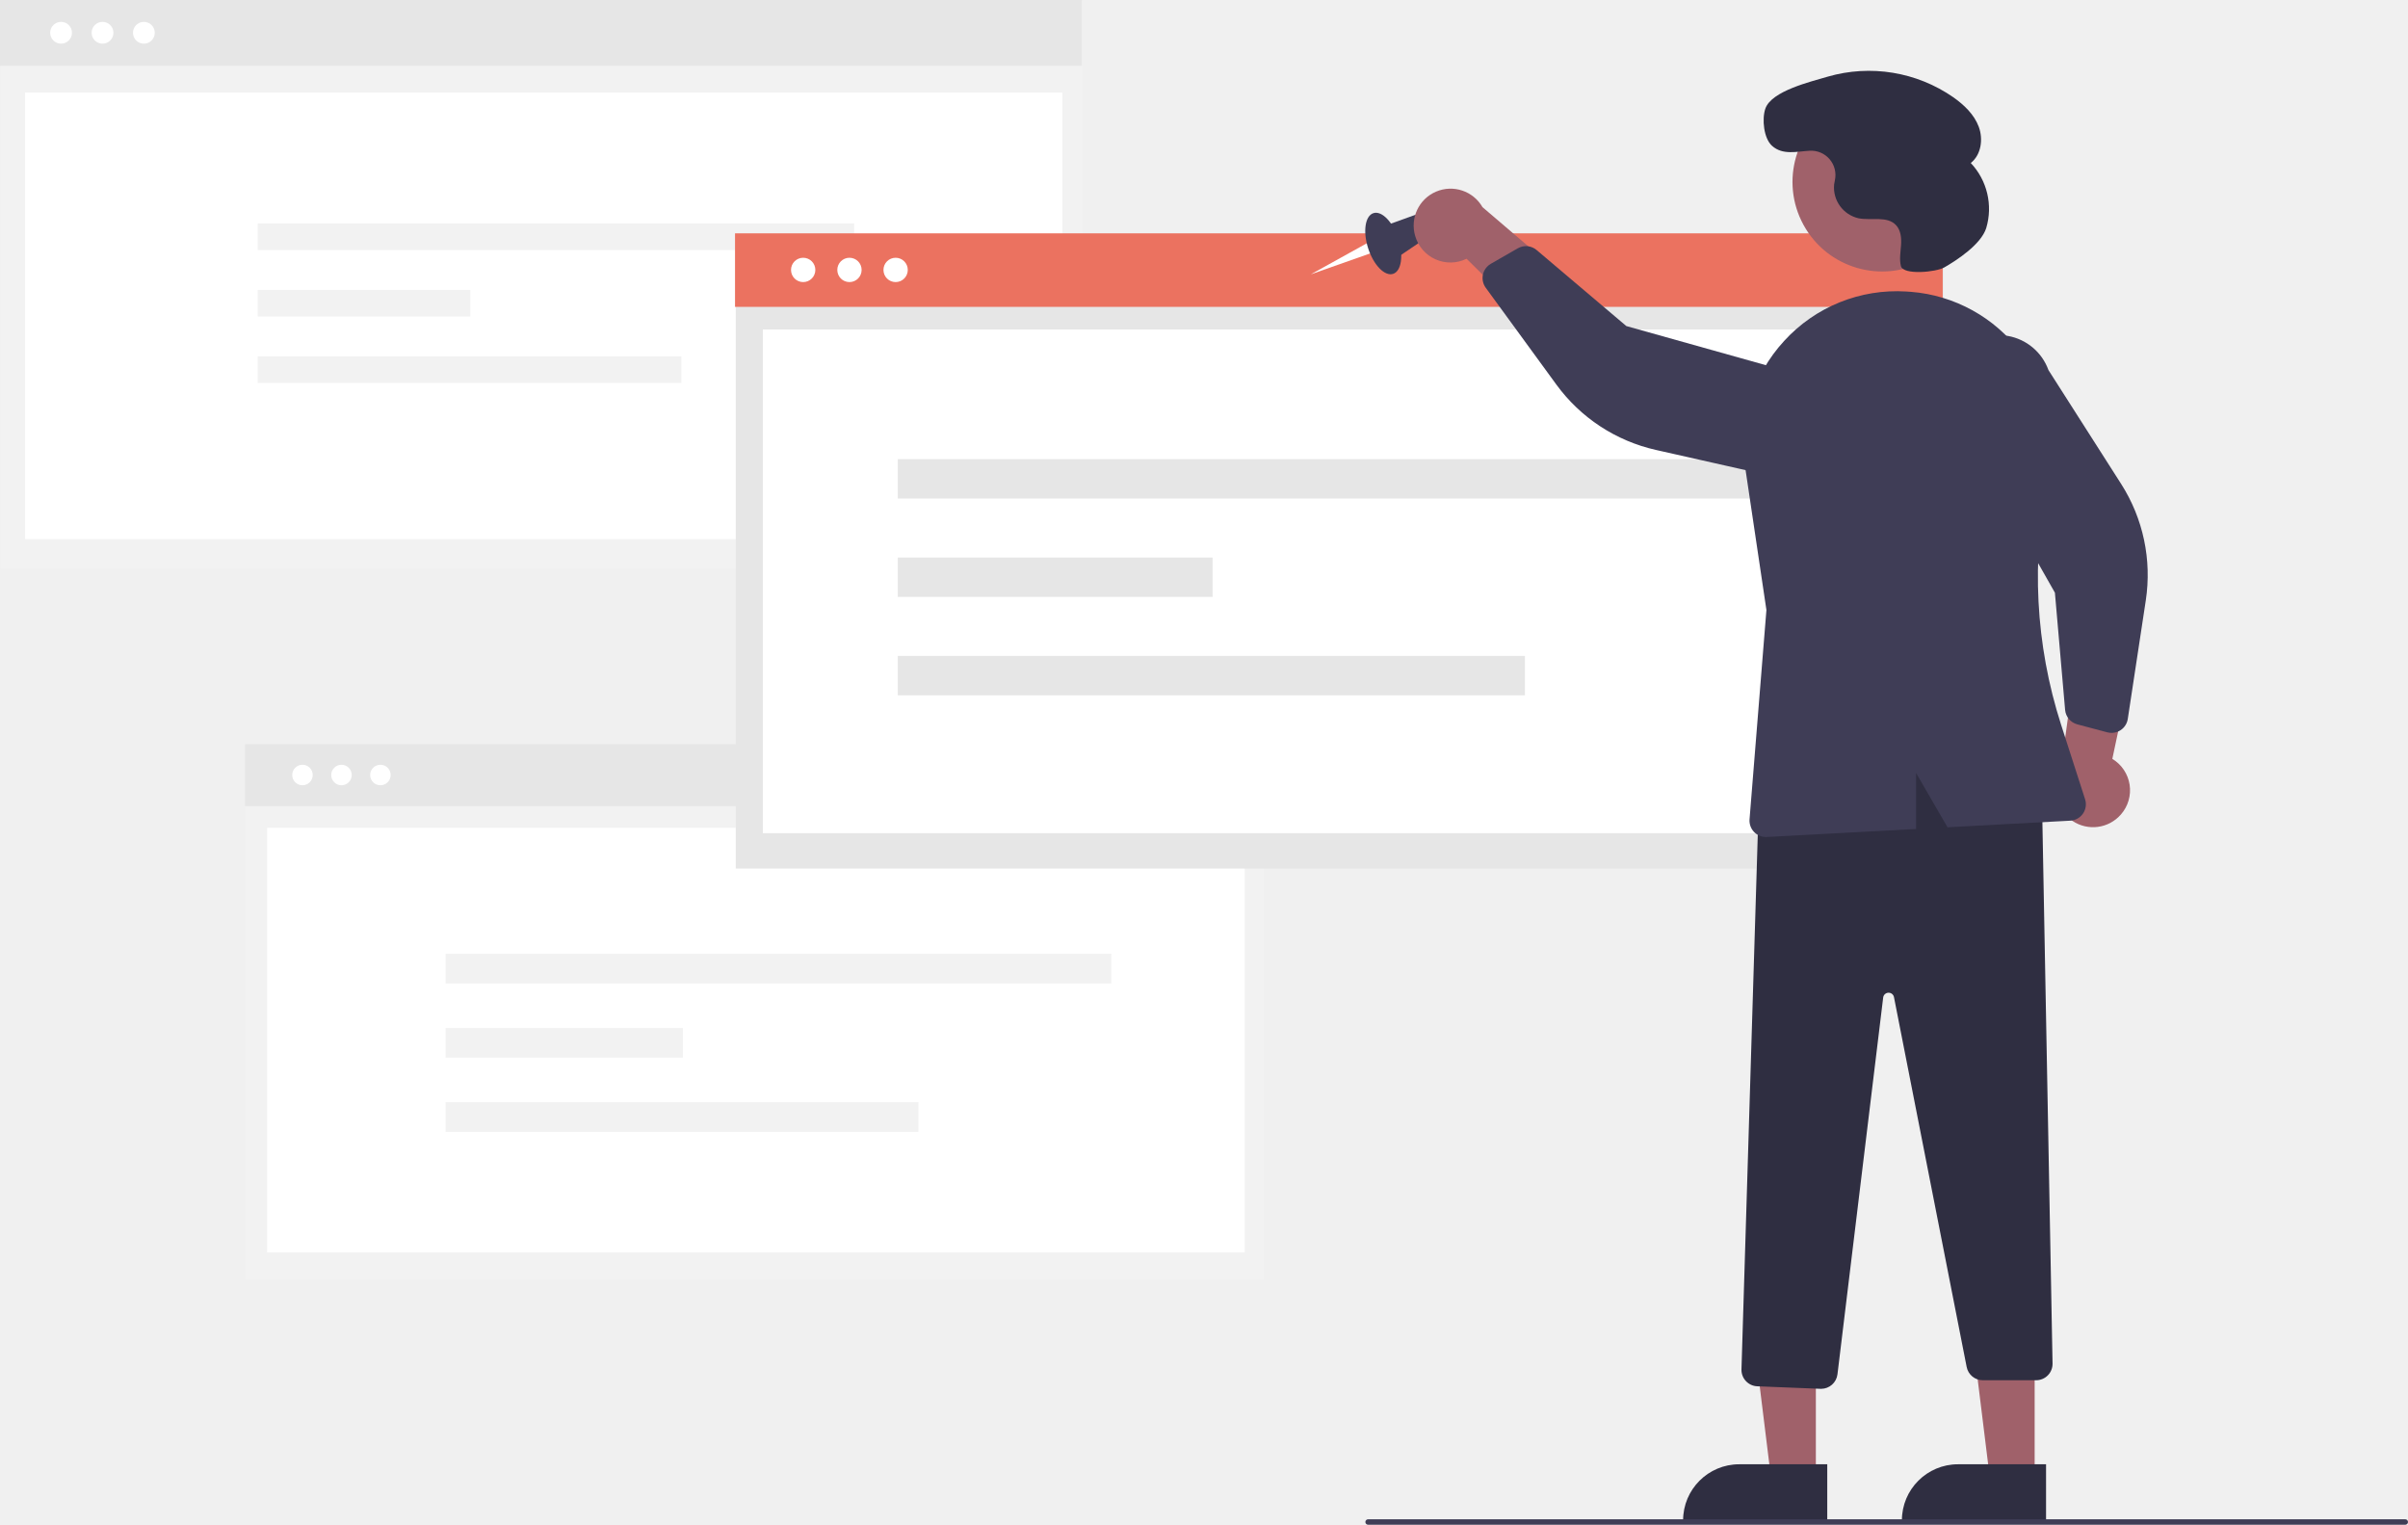
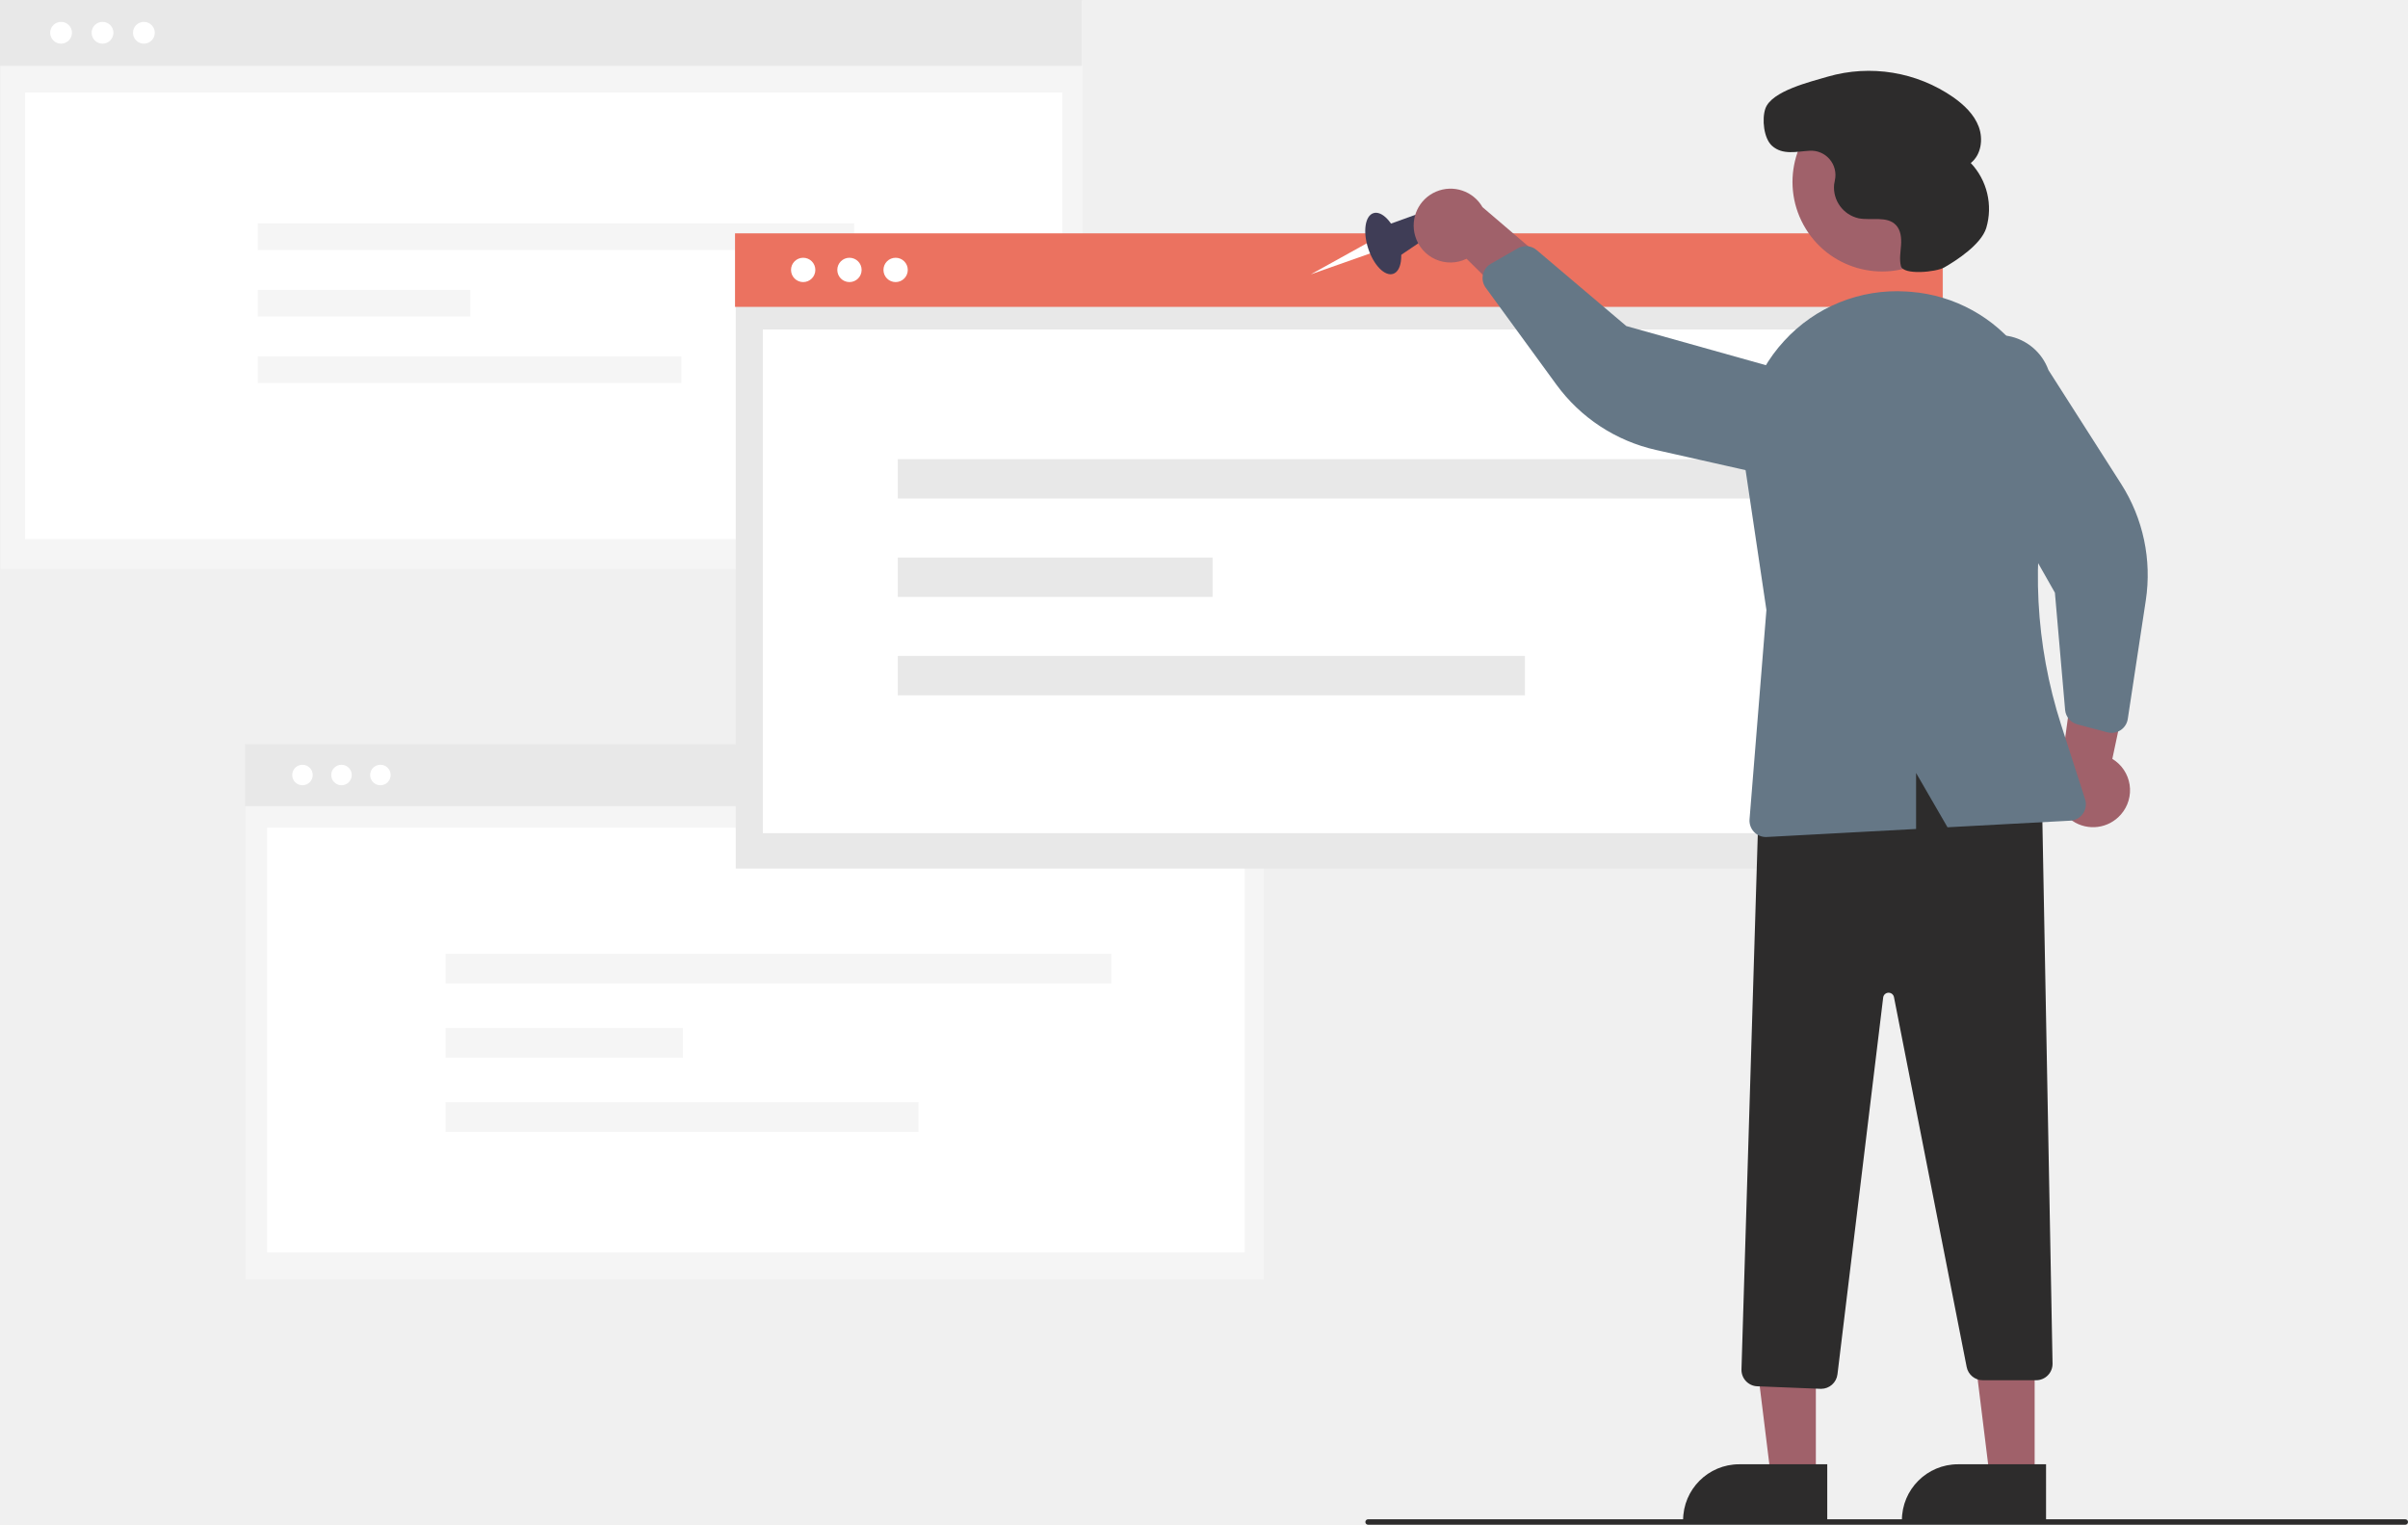
- <svg xmlns="http://www.w3.org/2000/svg" id="f2140a5a-56b7-4720-ad2a-f6ac863ff279" data-name="Layer 1" width="884.549" height="560" viewBox="0 0 884.549 560">
-   <rect id="e95f2213-9bcc-4eb0-8355-05af38a3eafb" data-name="Rectangle 246" x="0.243" y="0.323" width="397.426" height="208.677" fill="#f2f2f2" />
-   <rect id="b36aff44-79c8-4945-b2be-fafe94103ec8" data-name="Rectangle 264" width="397.426" height="24.191" fill="#e6e6e6" />
-   <rect id="e8d246b5-3278-4a22-b53c-870d78135d7d" data-name="Rectangle 247" x="9.23" y="34" width="381" height="164" fill="#fff" />
-   <circle id="af47f094-7758-4c77-9c4d-96df8007094d" data-name="Ellipse 194" cx="37.661" cy="12.034" r="4.002" fill="#fff" />
-   <circle id="a9e4940e-a814-4d65-8cf9-dbeaebbe294d" data-name="Ellipse 195" cx="52.851" cy="12.034" r="4.002" fill="#fff" />
-   <circle id="a19a9b15-8247-4a07-9472-be354b993276" data-name="Ellipse 246" cx="22.431" cy="12.034" r="4.002" fill="#fff" />
-   <g id="e40d22fe-578f-4c94-aa61-62d9a8853a42" data-name="Group 31">
-     <rect id="fc650e0a-90d3-4f46-9c22-349406f6a431" data-name="Rectangle 250" x="94.666" y="82.06" width="219.087" height="9.764" fill="#f2f2f2" />
-     <rect id="a9c22b9d-d16d-4876-9a73-2e204591d63b" data-name="Rectangle 251" x="94.666" y="106.47" width="78.115" height="9.764" fill="#f2f2f2" />
-     <rect id="a9cac377-a398-4b66-a887-af8e1ff2458e" data-name="Rectangle 252" x="94.666" y="130.881" width="155.62" height="9.764" fill="#f2f2f2" />
+ <svg xmlns="http://www.w3.org/2000/svg" version="1.1" viewBox="0 0 884.549 560" height="560" width="884.549" data-name="Layer 1" id="f2140a5a-56b7-4720-ad2a-f6ac863ff279">
+   <defs id="defs898" />
+   <rect style="fill:#f5f5f5;fill-opacity:1" fill="#f2f2f2" height="208.677" width="397.426" y="0.323" x="0.243" data-name="Rectangle 246" id="e95f2213-9bcc-4eb0-8355-05af38a3eafb" />
+   <rect style="fill:#e8e8e8;fill-opacity:1" fill="#e6e6e6" height="24.191" width="397.426" data-name="Rectangle 264" id="b36aff44-79c8-4945-b2be-fafe94103ec8" />
+   <rect fill="#fff" height="164" width="381" y="34" x="9.23" data-name="Rectangle 247" id="e8d246b5-3278-4a22-b53c-870d78135d7d" />
+   <circle fill="#fff" r="4.002" cy="12.034" cx="37.661" data-name="Ellipse 194" id="af47f094-7758-4c77-9c4d-96df8007094d" />
+   <circle fill="#fff" r="4.002" cy="12.034" cx="52.851" data-name="Ellipse 195" id="a9e4940e-a814-4d65-8cf9-dbeaebbe294d" />
+   <circle fill="#fff" r="4.002" cy="12.034" cx="22.431" data-name="Ellipse 246" id="a19a9b15-8247-4a07-9472-be354b993276" />
+   <g data-name="Group 31" id="e40d22fe-578f-4c94-aa61-62d9a8853a42">
+     <rect style="fill:#f5f5f5;fill-opacity:1" fill="#f2f2f2" height="9.764" width="219.087" y="82.06" x="94.666" data-name="Rectangle 250" id="fc650e0a-90d3-4f46-9c22-349406f6a431" />
+     <rect style="fill:#f5f5f5;fill-opacity:1" fill="#f2f2f2" height="9.764" width="78.115" y="106.47" x="94.666" data-name="Rectangle 251" id="a9c22b9d-d16d-4876-9a73-2e204591d63b" />
+     <rect style="fill:#f5f5f5;fill-opacity:1" fill="#f2f2f2" height="9.764" width="155.62" y="130.881" x="94.666" data-name="Rectangle 252" id="a9cac377-a398-4b66-a887-af8e1ff2458e" />
  </g>
-   <rect id="ae236caa-6983-426a-9b06-907acb2b0100" data-name="Rectangle 246" x="90.228" y="273.622" width="374.002" height="196.378" fill="#f2f2f2" />
-   <rect id="a3b9e66a-d826-4708-839f-4ee527686343" data-name="Rectangle 264" x="90" y="273.318" width="374.002" height="22.766" fill="#e6e6e6" />
-   <rect id="aab7f417-816b-4c9c-990d-381bde365131" data-name="Rectangle 247" x="98.115" y="304" width="359.116" height="156" fill="#fff" />
-   <circle id="f8f639d0-e29b-4d5a-b588-284205311750" data-name="Ellipse 194" cx="125.441" cy="284.643" r="3.766" fill="#fff" />
-   <circle id="b51d82ba-e700-447e-8693-718cbf9a6186" data-name="Ellipse 195" cx="139.736" cy="284.643" r="3.766" fill="#fff" />
-   <circle id="adf412b1-46d6-41c6-a8e7-cb0dafcb21cb" data-name="Ellipse 246" cx="111.109" cy="284.643" r="3.766" fill="#fff" />
-   <rect id="bb724a05-1311-47ea-a197-dba61202444a" data-name="Rectangle 246" x="270.271" y="86.062" width="443.631" height="232.938" fill="#e6e6e6" />
-   <rect id="b7251c64-c1f0-4c9d-92b0-874b7a83a8e9" data-name="Rectangle 264" x="270" y="85.702" width="443.631" height="27.004" fill="#eb7260" />
-   <rect id="ab817a57-2f27-4757-8aa6-60cd0ec7b964" data-name="Rectangle 247" x="280.23" y="121" width="423" height="185" fill="#fff" />
-   <circle id="a7798ced-ee1a-4794-8024-1e89386a0136" data-name="Ellipse 194" cx="312.039" cy="99.135" r="4.467" fill="#fff" />
-   <circle id="a86efddc-376d-49bc-bb2f-084d39c183b3" data-name="Ellipse 195" cx="328.995" cy="99.135" r="4.467" fill="#fff" />
-   <circle id="be9ec433-53e3-4401-a112-00f5748904d3" data-name="Ellipse 246" cx="295.039" cy="99.135" r="4.467" fill="#fff" />
-   <g id="e9ebe1f0-a35b-432b-8b90-74480dfb3bf9" data-name="Group 31">
-     <rect id="f96caaa1-6c15-4961-b53f-9d0c3661d201" data-name="Rectangle 250" x="329.785" y="168.636" width="324.331" height="14.455" fill="#e6e6e6" />
-     <rect id="b84ba293-ba99-4f02-8939-e0d4d3784a38" data-name="Rectangle 251" x="329.785" y="204.773" width="115.639" height="14.455" fill="#e6e6e6" />
-     <rect id="b3127a43-0306-472e-b694-e809c29e74cb" data-name="Rectangle 252" x="329.785" y="240.91" width="230.375" height="14.455" fill="#e6e6e6" />
+   <rect style="fill:#f5f5f5;fill-opacity:1" fill="#f2f2f2" height="196.378" width="374.002" y="273.622" x="90.228" data-name="Rectangle 246" id="ae236caa-6983-426a-9b06-907acb2b0100" />
+   <rect style="fill:#e8e8e8;fill-opacity:1" fill="#e6e6e6" height="22.766" width="374.002" y="273.318" x="90" data-name="Rectangle 264" id="a3b9e66a-d826-4708-839f-4ee527686343" />
+   <rect fill="#fff" height="156" width="359.116" y="304" x="98.115" data-name="Rectangle 247" id="aab7f417-816b-4c9c-990d-381bde365131" />
+   <circle fill="#fff" r="3.766" cy="284.643" cx="125.441" data-name="Ellipse 194" id="f8f639d0-e29b-4d5a-b588-284205311750" />
+   <circle fill="#fff" r="3.766" cy="284.643" cx="139.736" data-name="Ellipse 195" id="b51d82ba-e700-447e-8693-718cbf9a6186" />
+   <circle fill="#fff" r="3.766" cy="284.643" cx="111.109" data-name="Ellipse 246" id="adf412b1-46d6-41c6-a8e7-cb0dafcb21cb" />
+   <rect style="fill:#e8e8e8;fill-opacity:1" fill="#e6e6e6" height="232.938" width="443.631" y="86.062" x="270.271" data-name="Rectangle 246" id="bb724a05-1311-47ea-a197-dba61202444a" />
+   <rect fill="#eb7260" height="27.004" width="443.631" y="85.702" x="270" data-name="Rectangle 264" id="b7251c64-c1f0-4c9d-92b0-874b7a83a8e9" />
+   <rect fill="#fff" height="185" width="423" y="121" x="280.23" data-name="Rectangle 247" id="ab817a57-2f27-4757-8aa6-60cd0ec7b964" />
+   <circle fill="#fff" r="4.467" cy="99.135" cx="312.039" data-name="Ellipse 194" id="a7798ced-ee1a-4794-8024-1e89386a0136" />
+   <circle fill="#fff" r="4.467" cy="99.135" cx="328.995" data-name="Ellipse 195" id="a86efddc-376d-49bc-bb2f-084d39c183b3" />
+   <circle fill="#fff" r="4.467" cy="99.135" cx="295.039" data-name="Ellipse 246" id="be9ec433-53e3-4401-a112-00f5748904d3" />
+   <g style="stroke-width:1.002;stroke-miterlimit:4;stroke-dasharray:none" data-name="Group 31" id="e9ebe1f0-a35b-432b-8b90-74480dfb3bf9">
+     <rect style="stroke-width:1.002;stroke-miterlimit:4;stroke-dasharray:none;fill:#e8e8e8;fill-opacity:1" fill="#e6e6e6" height="14.455" width="324.331" y="168.636" x="329.785" data-name="Rectangle 250" id="f96caaa1-6c15-4961-b53f-9d0c3661d201" />
+     <rect style="stroke-width:1.002;stroke-miterlimit:4;stroke-dasharray:none;fill:#e8e8e8;fill-opacity:1" fill="#e6e6e6" height="14.455" width="115.639" y="204.773" x="329.785" data-name="Rectangle 251" id="b84ba293-ba99-4f02-8939-e0d4d3784a38" />
+     <rect style="stroke-width:1.002;stroke-miterlimit:4;stroke-dasharray:none;fill:#e8e8e8;fill-opacity:1" fill="#e6e6e6" height="14.455" width="230.375" y="240.91" x="329.785" data-name="Rectangle 252" id="b3127a43-0306-472e-b694-e809c29e74cb" />
  </g>
-   <g id="b98a0618-17e9-4407-b210-398d3f3d6a2f" data-name="Group 31">
-     <rect id="f815513a-42d1-48f0-8051-0e3f5098eb8b" data-name="Rectangle 250" x="163.672" y="350.301" width="244.559" height="10.9" fill="#f2f2f2" />
-     <rect id="fd32ddd7-816d-43c9-8317-e96306581af5" data-name="Rectangle 251" x="163.672" y="377.55" width="87.196" height="10.9" fill="#f2f2f2" />
-     <rect id="eae90b12-7883-428a-9e47-6f1258f1f191" data-name="Rectangle 252" x="163.672" y="404.799" width="173.712" height="10.9" fill="#f2f2f2" />
+   <g data-name="Group 31" id="b98a0618-17e9-4407-b210-398d3f3d6a2f">
+     <rect style="fill:#f5f5f5;fill-opacity:1" fill="#f2f2f2" height="10.9" width="244.559" y="350.301" x="163.672" data-name="Rectangle 250" id="f815513a-42d1-48f0-8051-0e3f5098eb8b" />
+     <rect style="fill:#f5f5f5;fill-opacity:1" fill="#f2f2f2" height="10.9" width="87.196" y="377.55" x="163.672" data-name="Rectangle 251" id="fd32ddd7-816d-43c9-8317-e96306581af5" />
+     <rect style="fill:#f5f5f5;fill-opacity:1" fill="#f2f2f2" height="10.9" width="173.712" y="404.799" x="163.672" data-name="Rectangle 252" id="eae90b12-7883-428a-9e47-6f1258f1f191" />
  </g>
-   <polygon points="502.342 89.215 481.491 100.766 503.728 92.924 502.342 89.215" fill="#fff" />
-   <ellipse cx="665.845" cy="259.435" rx="5.817" ry="11.72" transform="translate(-205.3023 48.38338) rotate(-17.99425)" fill="#3f3d56" />
-   <polygon points="509.46 82.667 523.29 77.675 526.23 85.817 512.845 94.858 509.46 82.667" fill="#3f3d56" />
-   <path d="M677.572,256.664a13.47,13.47,0,0,0,18.883,8.369l34.02,33.675L735.352,274.316l-33.054-28.239a13.543,13.543,0,0,0-24.726,10.587Z" transform="translate(-157.7254 -170)" fill="#a0616a" />
-   <path d="M936.828,469.128a13.47,13.47,0,0,0-3.165-20.411l9.946-46.824-23.158,9.08-5.895,43.072a13.543,13.543,0,0,0,22.271,15.082Z" transform="translate(-157.7254 -170)" fill="#a0616a" />
-   <polygon points="667.031 543.156 650.608 543.156 642.795 479.811 667.033 479.812 667.031 543.156" fill="#a0616a" />
-   <path d="M828.944,729.076l-52.953-.002v-.67A20.61,20.61,0,0,1,796.602,707.793h.001l32.342.001Z" transform="translate(-157.7254 -170)" fill="#2f2e41" />
-   <polygon points="747.403 543.156 730.981 543.156 723.168 479.811 747.406 479.812 747.403 543.156" fill="#a0616a" />
-   <path d="M909.317,729.076l-52.953-.002v-.67a20.61,20.61,0,0,1,20.611-20.611h.001l32.342.001Z" transform="translate(-157.7254 -170)" fill="#2f2e41" />
-   <path d="M826.467,680.08l-23.247-.93a6.047,6.047,0,0,1-5.784-6.207l6.55-214.835.428-.154c40.744-14.739,74.45-13.624,103.046,3.402l.32.191,3.923,209.24a6.027,6.027,0,0,1-6.027,6.142H886.072a6.041,6.041,0,0,1-5.915-4.865L853.453,536.222a2.009,2.009,0,0,0-3.966.147L832.692,674.783a6.062,6.062,0,0,1-5.987,5.301C826.626,680.084,826.546,680.083,826.467,680.08Z" transform="translate(-157.7254 -170)" fill="#2f2e41" />
-   <circle cx="849.083" cy="236.804" r="32.901" transform="translate(-167.2585 266.2945) rotate(-28.66347)" fill="#a0616a" />
-   <path d="M702.908,269.531A6.035,6.035,0,0,1,705.351,266.89l9.922-5.697a6.048,6.048,0,0,1,6.898.629l32.967,27.928,75.772,21.244a19.419,19.419,0,1,1-16.514,35.151l-48.402-10.896a62.119,62.119,0,0,1-36.554-23.999l-25.957-35.579a6.035,6.035,0,0,1-1.026-4.807A5.967,5.967,0,0,1,702.908,269.531Z" transform="translate(-157.7254 -170)" fill="#3f3d56" />
-   <path d="M935.423,438.814a6.035,6.035,0,0,1-3.594.155l-11.057-2.94a6.048,6.048,0,0,1-4.456-5.303l-3.746-43.044-38.849-68.436a19.419,19.419,0,1,1,36.477-13.334l26.699,41.817a62.119,62.119,0,0,1,9.06,42.78l-6.618,43.541a6.035,6.035,0,0,1-2.656,4.136A5.968,5.968,0,0,1,935.423,438.814Z" transform="translate(-157.7254 -170)" fill="#3f3d56" />
-   <path d="M813.097,295.231a56.023,56.023,0,0,1,44.924-18.164q.825.051,1.644.115h.001a55.905,55.905,0,0,1,40.4,22.299,56.746,56.746,0,0,1,10.08,45.738,177.303,177.303,0,0,0,4.684,90.923l8.826,27.406a6.026,6.026,0,0,1-5.414,7.866l-45.123,2.426-11.547-19.945v20.566l-54.842,2.948c-.109.007-.218.009-.326.009a6.028,6.028,0,0,1-6.006-6.512l6.199-76.866-7.775-52.206A56.38,56.38,0,0,1,813.097,295.231Z" transform="translate(-157.7254 -170)" fill="#3f3d56" />
-   <path d="M871.949,268.212c-3.046,1.753-15.087,2.915-15.944-.493l-.018-.075c-.597-2.497-.101-5.105.07-7.666s-.079-5.376-1.824-7.259c-3.252-3.511-9.039-1.65-13.742-2.538A11.606,11.606,0,0,1,831.462,237.786c.067-.532.172-1.066.29-1.598a8.939,8.939,0,0,0-9.279-10.825c-4.753.272-9.883,1.712-13.815-1.809-3.041-2.722-3.783-9.809-2.447-13.665,2.245-6.481,16.629-9.874,22.909-11.739a54.413,54.413,0,0,1,46.121,7.568c3.967,2.796,7.671,6.309,9.362,10.858s.875,10.288-2.937,13.291a24.557,24.557,0,0,1,5.688,23.853C885.47,259.786,876.483,265.603,871.949,268.212Z" transform="translate(-157.7254 -170)" fill="#2f2e41" />
-   <path d="M1041.275,730h-381a1,1,0,0,1,0-2h381a1,1,0,0,1,0,2Z" transform="translate(-157.7254 -170)" fill="#3f3d56" />
+   <polygon id="polygon863" fill="#fff" points="502.342 89.215 481.491 100.766 503.728 92.924 502.342 89.215" />
+   <ellipse id="ellipse865" fill="#3f3d56" transform="translate(-205.3023 48.38338) rotate(-17.99425)" ry="11.72" rx="5.817" cy="259.435" cx="665.845" />
+   <polygon id="polygon867" fill="#3f3d56" points="509.46 82.667 523.29 77.675 526.23 85.817 512.845 94.858 509.46 82.667" />
+   <path id="path869" fill="#a0616a" transform="translate(-157.7254 -170)" d="M677.572,256.664a13.47,13.47,0,0,0,18.883,8.369l34.02,33.675L735.352,274.316l-33.054-28.239a13.543,13.543,0,0,0-24.726,10.587Z" />
+   <path id="path871" fill="#a0616a" transform="translate(-157.7254 -170)" d="M936.828,469.128a13.47,13.47,0,0,0-3.165-20.411l9.946-46.824-23.158,9.08-5.895,43.072a13.543,13.543,0,0,0,22.271,15.082Z" />
+   <polygon id="polygon873" fill="#a0616a" points="667.031 543.156 650.608 543.156 642.795 479.811 667.033 479.812 667.031 543.156" />
+   <path style="fill:#2d2c2c;fill-opacity:1" id="path875" fill="#2f2e41" transform="translate(-157.7254 -170)" d="M828.944,729.076l-52.953-.002v-.67A20.61,20.61,0,0,1,796.602,707.793h.001l32.342.001Z" />
+   <polygon id="polygon877" fill="#a0616a" points="747.403 543.156 730.981 543.156 723.168 479.811 747.406 479.812 747.403 543.156" />
+   <path style="fill:#2d2c2c;fill-opacity:1" id="path879" fill="#2f2e41" transform="translate(-157.7254 -170)" d="M909.317,729.076l-52.953-.002v-.67a20.61,20.61,0,0,1,20.611-20.611h.001l32.342.001Z" />
+   <path style="fill:#2d2c2c;fill-opacity:1" id="path881" fill="#2f2e41" transform="translate(-157.7254 -170)" d="M826.467,680.08l-23.247-.93a6.047,6.047,0,0,1-5.784-6.207l6.55-214.835.428-.154c40.744-14.739,74.45-13.624,103.046,3.402l.32.191,3.923,209.24a6.027,6.027,0,0,1-6.027,6.142H886.072a6.041,6.041,0,0,1-5.915-4.865L853.453,536.222a2.009,2.009,0,0,0-3.966.147L832.692,674.783a6.062,6.062,0,0,1-5.987,5.301C826.626,680.084,826.546,680.083,826.467,680.08Z" />
+   <circle id="circle883" fill="#a0616a" transform="translate(-167.2585 266.2945) rotate(-28.66347)" r="32.901" cy="236.804" cx="849.083" />
+   <path style="fill:#657786;fill-opacity:1" id="path885" fill="#3f3d56" transform="translate(-157.7254 -170)" d="M702.908,269.531A6.035,6.035,0,0,1,705.351,266.89l9.922-5.697a6.048,6.048,0,0,1,6.898.629l32.967,27.928,75.772,21.244a19.419,19.419,0,1,1-16.514,35.151l-48.402-10.896a62.119,62.119,0,0,1-36.554-23.999l-25.957-35.579a6.035,6.035,0,0,1-1.026-4.807A5.967,5.967,0,0,1,702.908,269.531Z" />
+   <path style="fill:#657786;fill-opacity:1" id="path887" fill="#3f3d56" transform="translate(-157.7254 -170)" d="M935.423,438.814a6.035,6.035,0,0,1-3.594.155l-11.057-2.94a6.048,6.048,0,0,1-4.456-5.303l-3.746-43.044-38.849-68.436a19.419,19.419,0,1,1,36.477-13.334l26.699,41.817a62.119,62.119,0,0,1,9.06,42.78l-6.618,43.541a6.035,6.035,0,0,1-2.656,4.136A5.968,5.968,0,0,1,935.423,438.814Z" />
+   <path style="fill:#657786;fill-opacity:1" id="path889" fill="#3f3d56" transform="translate(-157.7254 -170)" d="M813.097,295.231a56.023,56.023,0,0,1,44.924-18.164q.825.051,1.644.115h.001a55.905,55.905,0,0,1,40.4,22.299,56.746,56.746,0,0,1,10.08,45.738,177.303,177.303,0,0,0,4.684,90.923l8.826,27.406a6.026,6.026,0,0,1-5.414,7.866l-45.123,2.426-11.547-19.945v20.566l-54.842,2.948c-.109.007-.218.009-.326.009a6.028,6.028,0,0,1-6.006-6.512l6.199-76.866-7.775-52.206A56.38,56.38,0,0,1,813.097,295.231Z" />
+   <path style="fill:#2d2c2c;fill-opacity:1" id="path891" fill="#2f2e41" transform="translate(-157.7254 -170)" d="M871.949,268.212c-3.046,1.753-15.087,2.915-15.944-.493l-.018-.075c-.597-2.497-.101-5.105.07-7.666s-.079-5.376-1.824-7.259c-3.252-3.511-9.039-1.65-13.742-2.538A11.606,11.606,0,0,1,831.462,237.786c.067-.532.172-1.066.29-1.598a8.939,8.939,0,0,0-9.279-10.825c-4.753.272-9.883,1.712-13.815-1.809-3.041-2.722-3.783-9.809-2.447-13.665,2.245-6.481,16.629-9.874,22.909-11.739a54.413,54.413,0,0,1,46.121,7.568c3.967,2.796,7.671,6.309,9.362,10.858s.875,10.288-2.937,13.291a24.557,24.557,0,0,1,5.688,23.853C885.47,259.786,876.483,265.603,871.949,268.212Z" />
+   <path style="fill:#2d2c2c;fill-opacity:1" id="path893" fill="#3f3d56" transform="translate(-157.7254 -170)" d="M1041.275,730h-381a1,1,0,0,1,0-2h381a1,1,0,0,1,0,2Z" />
</svg>
